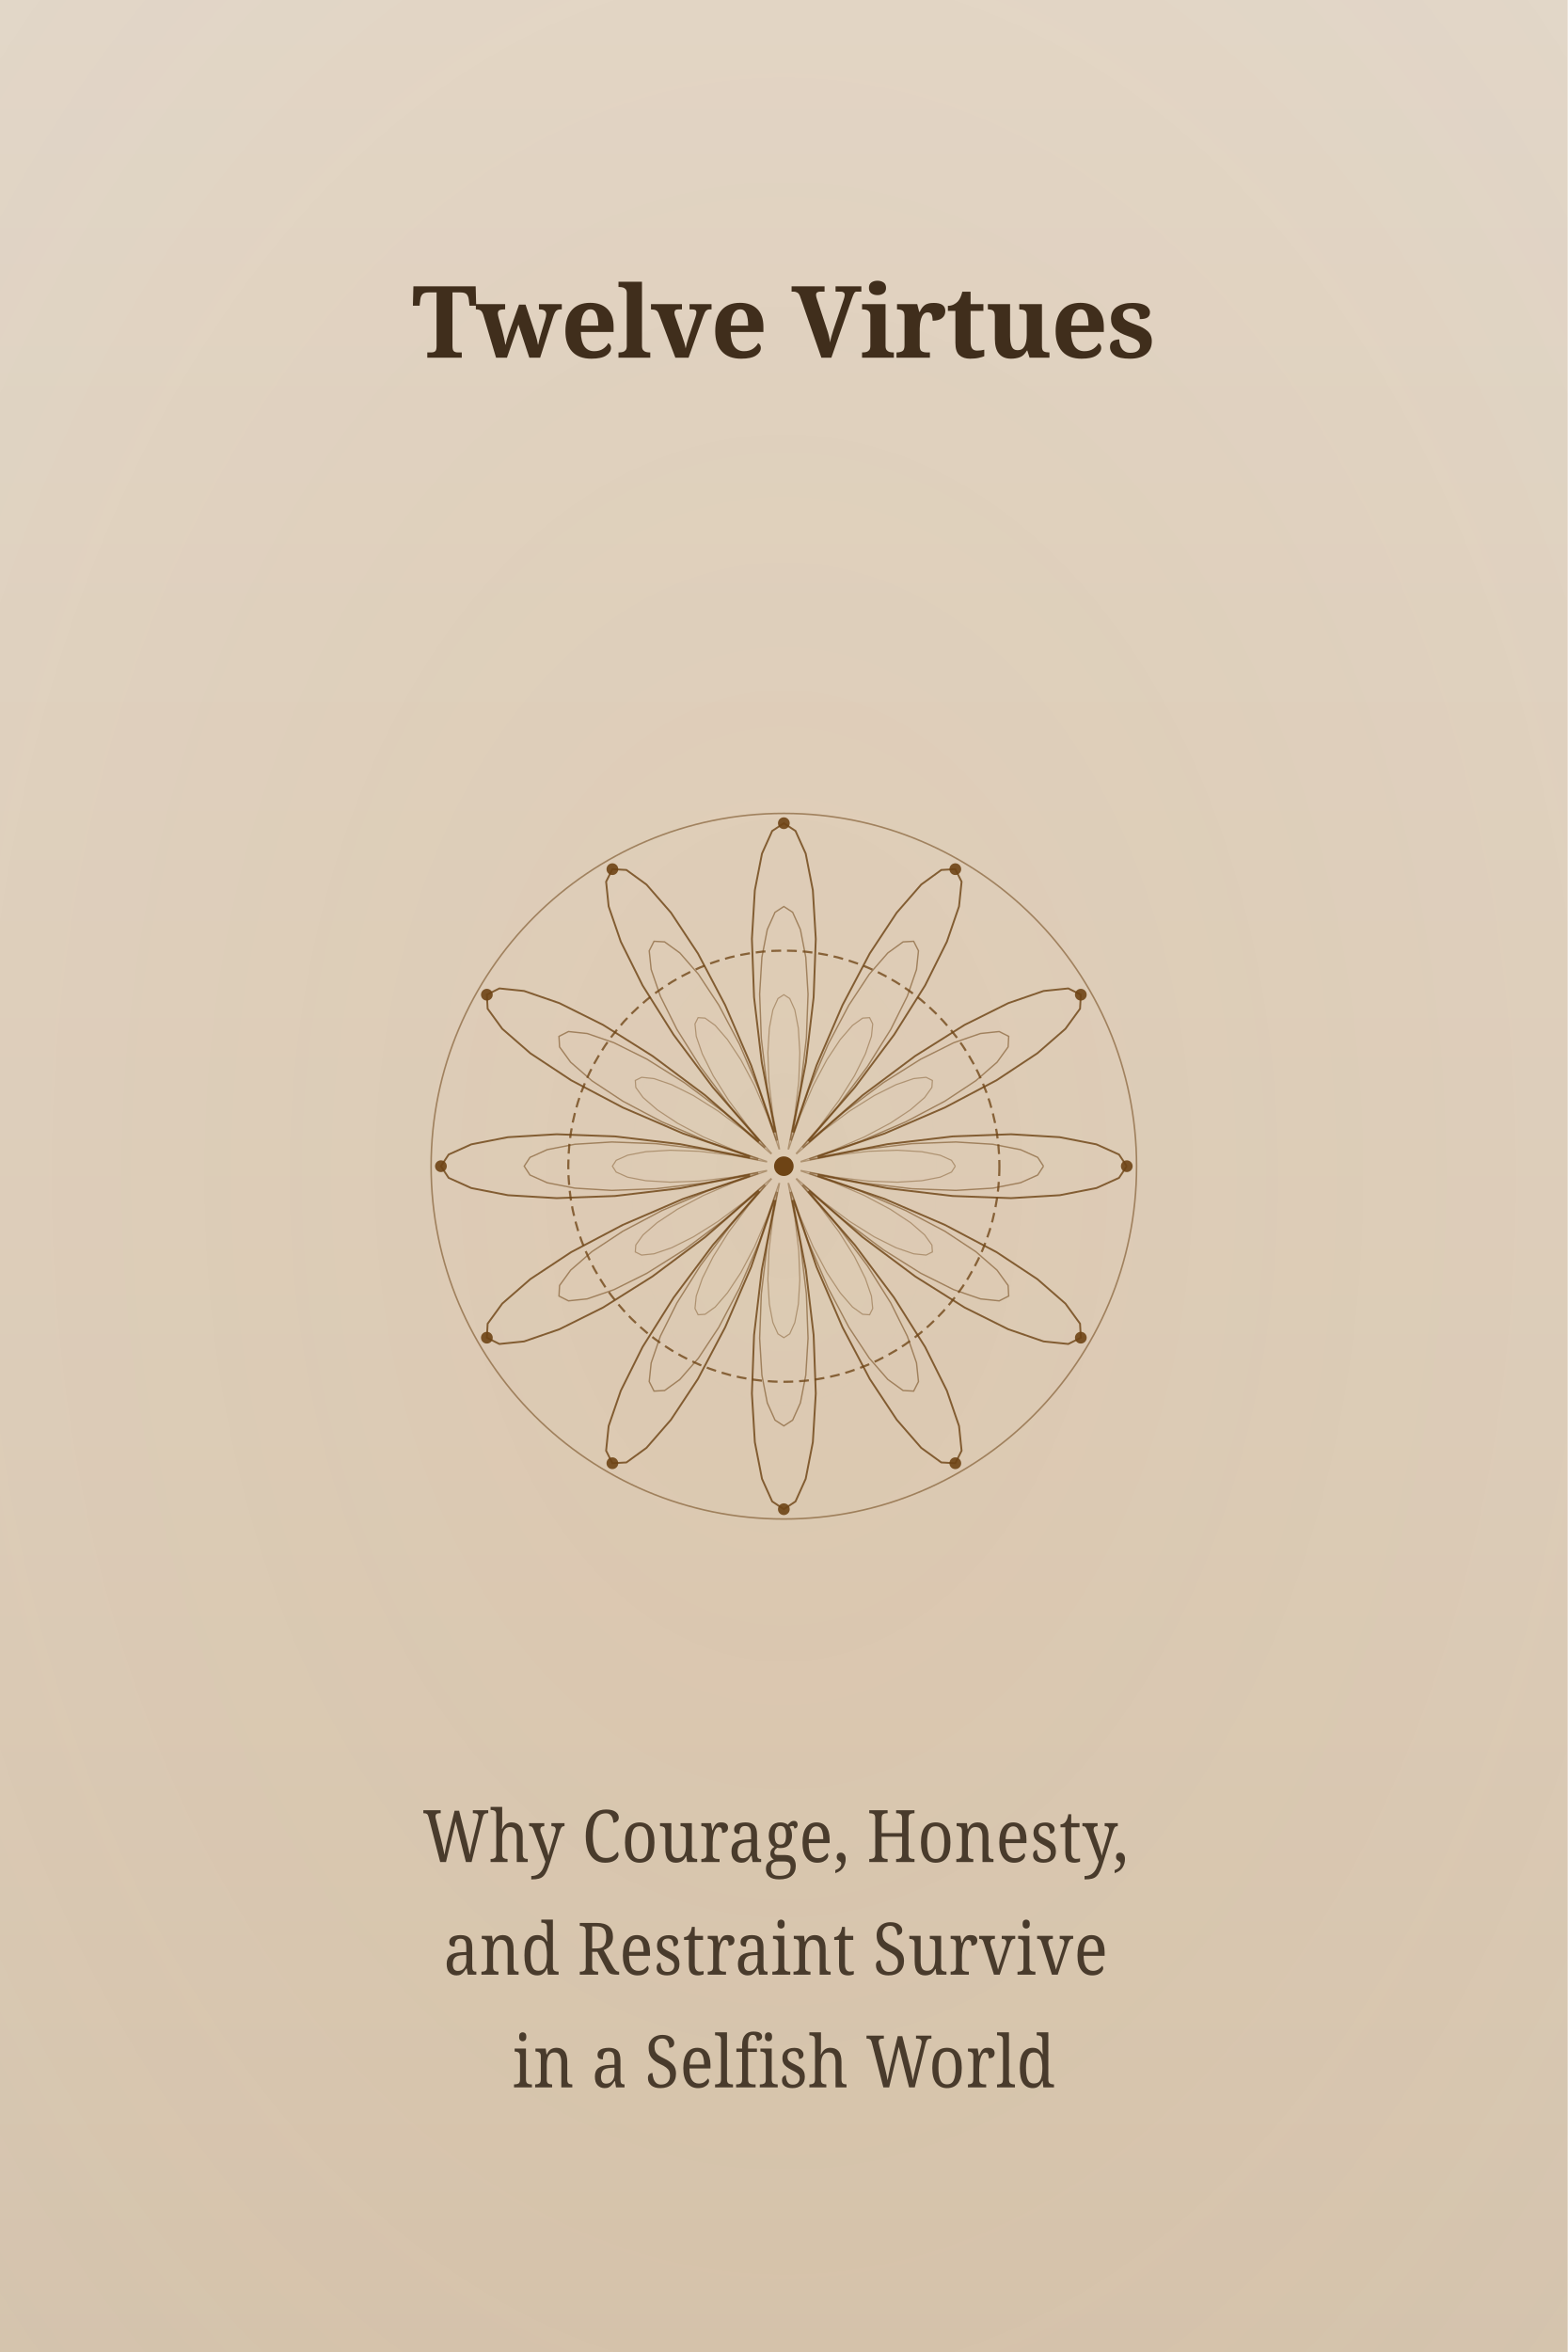
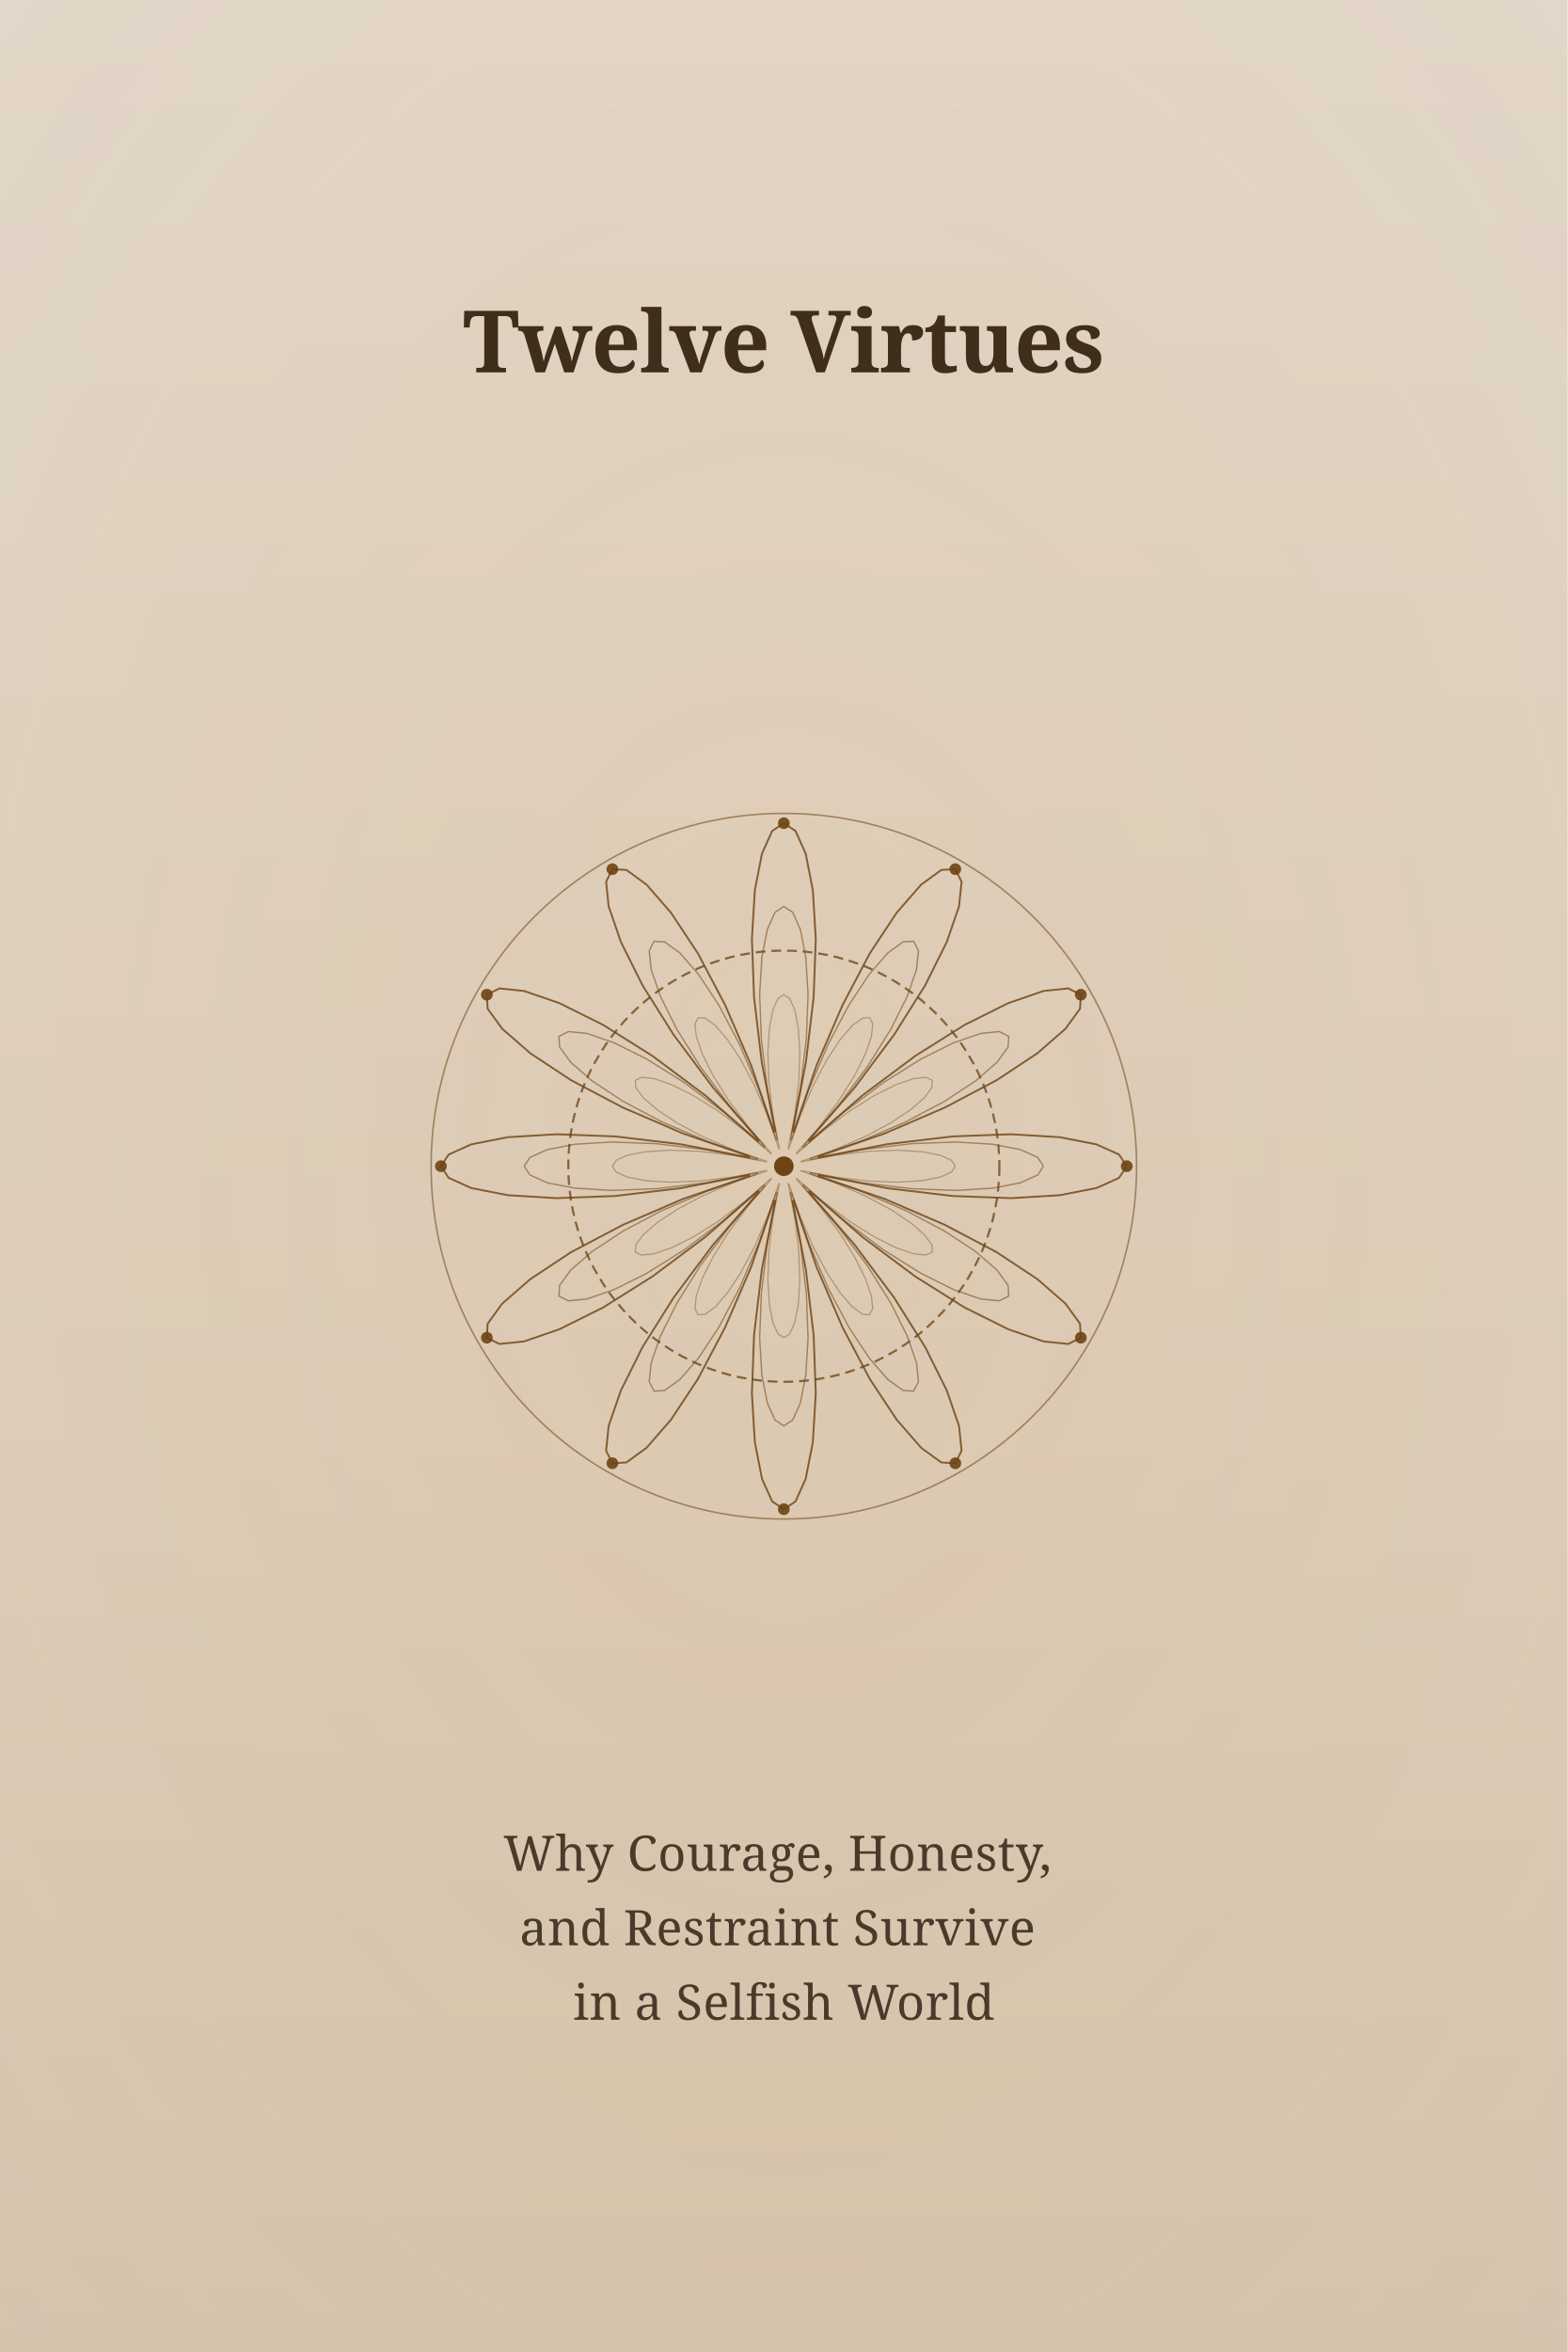
<svg xmlns="http://www.w3.org/2000/svg" viewBox="0 0 1600 2400" width="100%" height="100%">
  <defs>
    <linearGradient id="bg-twelve-virtues" x1="0%" y1="0%" x2="0%" y2="100%">
      <stop offset="0%" stop-color="#e2d7c9" />
      <stop offset="60%" stop-color="#dccebc" />
      <stop offset="100%" stop-color="#d5c4ae" />
    </linearGradient>
    <radialGradient id="halo-twelve-virtues" cx="50%" cy="50%" r="75%">
      <stop offset="0%" stop-color="#d97706" stop-opacity="0.06" />
      <stop offset="55%" stop-color="#d97706" stop-opacity="0.03" />
      <stop offset="100%" stop-color="#d97706" stop-opacity="0.00" />
    </radialGradient>
  </defs>
  <rect width="1600" height="2400" fill="url(#bg-twelve-virtues)" />
  <rect width="1600" height="2400" fill="url(#halo-twelve-virtues)" />
  <g text-anchor="middle">
-     <text x="800" y="365" font-family="'Literata', Georgia, serif" font-size="102" font-weight="700" letter-spacing="-0.01em" fill="#402e1c">Twelve Virtues</text>
+     <text x="800" y="380" font-family="'Literata', Georgia, serif" font-size="88" font-weight="700" letter-spacing="-0.01em" fill="#402e1c">Twelve Virtues</text>
  </g>
  <g class="emblem-virtues" transform="translate(0, -210)">
    <circle cx="800" cy="1400" r="360" stroke="#6e4415" stroke-width="1.6" fill="none" opacity="0.55" />
    <circle cx="800" cy="1400" r="220" stroke="#6e4415" stroke-width="2.2" stroke-dasharray="10,6" fill="none" opacity="0.78" />
    <polyline points="1150.0,1400.0 1142.1,1411.9 1119.0,1422.3 1081.6,1429.6 1031.9,1432.6 972.3,1430.4 905.8,1422.5 835.5,1408.9 835.2,1410.1 902.9,1433.4 964.4,1459.9 1017.1,1487.7 1058.7,1515.2 1087.4,1540.2 1102.3,1560.7 1103.1,1575.0 1090.3,1581.4 1065.1,1578.8 1029.1,1566.4 984.5,1544.2 934.1,1512.5 880.4,1472.4 826.3,1425.4 825.4,1426.3 872.4,1480.4 912.5,1534.1 944.2,1584.5 966.4,1629.1 978.8,1665.1 981.4,1690.3 975.0,1703.1 960.7,1702.3 940.2,1687.4 915.2,1658.7 887.7,1617.1 859.9,1564.4 833.4,1502.9 810.1,1435.2 808.9,1435.5 822.5,1505.8 830.4,1572.3 832.6,1631.9 829.6,1681.6 822.3,1719.0 811.9,1742.1 800.0,1750.0 788.1,1742.1 777.7,1719.0 770.4,1681.6 767.4,1631.9 769.6,1572.3 777.5,1505.8 791.1,1435.5 789.9,1435.2 766.6,1502.9 740.1,1564.4 712.3,1617.1 684.8,1658.7 659.8,1687.4 639.3,1702.3 625.0,1703.1 618.6,1690.3 621.2,1665.1 633.6,1629.1 655.8,1584.5 687.5,1534.1 727.6,1480.4 774.6,1426.3 773.7,1425.4 719.6,1472.4 665.9,1512.5 615.5,1544.2 570.9,1566.4 534.9,1578.8 509.7,1581.4 496.9,1575.0 497.7,1560.7 512.6,1540.2 541.3,1515.2 582.9,1487.7 635.6,1459.9 697.1,1433.4 764.8,1410.1 764.5,1408.9 694.2,1422.5 627.7,1430.4 568.1,1432.6 518.4,1429.6 481.0,1422.3 457.9,1411.9 450.0,1400.0 457.9,1388.1 481.0,1377.7 518.4,1370.4 568.1,1367.4 627.7,1369.6 694.2,1377.5 764.5,1391.1 764.8,1389.9 697.1,1366.6 635.6,1340.1 582.9,1312.3 541.3,1284.8 512.6,1259.8 497.7,1239.3 496.9,1225.0 509.7,1218.6 534.9,1221.2 570.9,1233.6 615.5,1255.8 665.9,1287.5 719.6,1327.6 773.7,1374.6 774.6,1373.7 727.6,1319.6 687.5,1265.9 655.8,1215.5 633.6,1170.9 621.2,1134.9 618.6,1109.7 625.0,1096.9 639.3,1097.7 659.8,1112.6 684.8,1141.3 712.3,1182.9 740.1,1235.6 766.6,1297.1 789.9,1364.8 791.1,1364.5 777.5,1294.2 769.6,1227.7 767.4,1168.1 770.4,1118.4 777.7,1081.0 788.1,1057.9 800.0,1050.0 811.9,1057.9 822.3,1081.0 829.6,1118.4 832.6,1168.1 830.4,1227.7 822.5,1294.2 808.9,1364.5 810.1,1364.8 833.4,1297.1 859.9,1235.6 887.7,1182.9 915.2,1141.3 940.2,1112.6 960.7,1097.7 975.0,1096.9 981.4,1109.7 978.8,1134.9 966.4,1170.9 944.2,1215.5 912.5,1265.9 872.4,1319.6 825.4,1373.7 826.3,1374.6 880.4,1327.6 934.1,1287.5 984.5,1255.8 1029.1,1233.6 1065.1,1221.2 1090.3,1218.6 1103.1,1225.0 1102.3,1239.3 1087.4,1259.8 1058.7,1284.8 1017.1,1312.3 964.4,1340.1 902.9,1366.6 835.2,1389.9 835.5,1391.1 905.8,1377.5 972.3,1369.6 1031.9,1367.4 1081.6,1370.4 1119.0,1377.7 1142.1,1388.1 1150.0,1400.0" stroke="#6e4415" stroke-width="1.9" fill="none" opacity="0.82" />
    <polyline points="1065.0,1400.0 1059.1,1409.0 1041.5,1416.9 1013.2,1422.4 975.6,1424.7 930.5,1423.0 880.1,1417.0 826.9,1406.7 826.6,1407.6 877.9,1425.3 924.5,1445.3 964.4,1466.4 995.9,1487.2 1017.6,1506.1 1028.9,1521.7 1029.5,1532.5 1019.8,1537.4 1000.7,1535.4 973.4,1526.0 939.7,1509.2 901.5,1485.2 860.9,1454.8 819.9,1419.2 819.2,1419.9 854.8,1460.9 885.2,1501.5 909.2,1539.7 926.0,1573.4 935.4,1600.7 937.4,1619.8 932.5,1629.5 921.7,1628.9 906.1,1617.6 887.2,1595.9 866.4,1564.4 845.3,1524.5 825.3,1477.9 807.6,1426.6 806.7,1426.9 817.0,1480.1 823.0,1530.5 824.7,1575.6 822.4,1613.2 816.9,1641.5 809.0,1659.1 800.0,1665.0 791.0,1659.1 783.1,1641.5 777.6,1613.2 775.3,1575.6 777.0,1530.5 783.0,1480.1 793.3,1426.9 792.4,1426.6 774.7,1477.9 754.7,1524.5 733.6,1564.4 712.8,1595.9 693.9,1617.6 678.3,1628.9 667.5,1629.5 662.6,1619.8 664.6,1600.7 674.0,1573.4 690.8,1539.7 714.8,1501.5 745.2,1460.9 780.8,1419.9 780.1,1419.2 739.1,1454.8 698.5,1485.2 660.3,1509.2 626.6,1526.0 599.3,1535.4 580.2,1537.4 570.5,1532.5 571.1,1521.7 582.4,1506.1 604.1,1487.2 635.6,1466.4 675.5,1445.3 722.1,1425.3 773.4,1407.6 773.1,1406.7 719.9,1417.0 669.5,1423.0 624.4,1424.7 586.8,1422.4 558.5,1416.9 540.9,1409.0 535.0,1400.0 540.9,1391.0 558.5,1383.1 586.8,1377.6 624.4,1375.3 669.5,1377.0 719.9,1383.0 773.1,1393.3 773.4,1392.4 722.1,1374.7 675.5,1354.7 635.6,1333.6 604.1,1312.8 582.4,1293.9 571.1,1278.3 570.5,1267.5 580.2,1262.6 599.3,1264.6 626.6,1274.0 660.3,1290.8 698.5,1314.8 739.1,1345.2 780.1,1380.8 780.8,1380.1 745.2,1339.1 714.8,1298.5 690.8,1260.3 674.0,1226.6 664.6,1199.3 662.6,1180.2 667.5,1170.5 678.3,1171.1 693.9,1182.4 712.8,1204.1 733.6,1235.6 754.7,1275.5 774.7,1322.1 792.4,1373.4 793.3,1373.1 783.0,1319.9 777.0,1269.5 775.3,1224.4 777.6,1186.8 783.1,1158.5 791.0,1140.9 800.0,1135.0 809.0,1140.9 816.9,1158.5 822.4,1186.8 824.7,1224.4 823.0,1269.5 817.0,1319.9 806.7,1373.1 807.6,1373.4 825.3,1322.1 845.3,1275.5 866.4,1235.6 887.2,1204.1 906.1,1182.4 921.7,1171.1 932.5,1170.5 937.4,1180.2 935.4,1199.3 926.0,1226.6 909.2,1260.3 885.2,1298.5 854.8,1339.1 819.2,1380.1 819.9,1380.8 860.9,1345.2 901.5,1314.8 939.7,1290.8 973.4,1274.0 1000.7,1264.6 1019.8,1262.6 1029.5,1267.5 1028.9,1278.3 1017.6,1293.9 995.9,1312.8 964.4,1333.6 924.5,1354.7 877.9,1374.7 826.6,1392.4 826.9,1393.3 880.1,1383.0 930.5,1377.0 975.6,1375.3 1013.2,1377.6 1041.5,1383.1 1059.1,1391.0 1065.0,1400.0" stroke="#6e4415" stroke-width="1.4" fill="none" opacity="0.55" />
    <polyline points="975.0,1400.0 971.1,1406.0 959.5,1411.2 940.8,1414.8 916.0,1416.3 886.2,1415.2 852.9,1411.2 817.7,1404.4 817.6,1405.0 851.4,1416.7 882.2,1429.9 908.6,1443.9 929.3,1457.6 943.7,1470.1 951.1,1480.4 951.6,1487.5 945.2,1490.7 932.5,1489.4 914.5,1483.2 892.3,1472.1 867.0,1456.2 840.2,1436.2 813.2,1412.7 812.7,1413.2 836.2,1440.2 856.2,1467.0 872.1,1492.3 883.2,1514.5 889.4,1532.5 890.7,1545.2 887.5,1551.6 880.4,1551.1 870.1,1543.7 857.6,1529.3 843.9,1508.6 829.9,1482.2 816.7,1451.4 805.0,1417.6 804.4,1417.7 811.2,1452.9 815.2,1486.2 816.3,1516.0 814.8,1540.8 811.2,1559.5 806.0,1571.1 800.0,1575.0 794.0,1571.1 788.8,1559.5 785.2,1540.8 783.7,1516.0 784.8,1486.2 788.8,1452.9 795.6,1417.7 795.0,1417.6 783.3,1451.4 770.1,1482.2 756.1,1508.6 742.4,1529.3 729.9,1543.7 719.6,1551.1 712.5,1551.6 709.3,1545.2 710.6,1532.5 716.8,1514.5 727.9,1492.3 743.8,1467.0 763.8,1440.2 787.3,1413.2 786.8,1412.7 759.8,1436.2 733.0,1456.2 707.7,1472.1 685.5,1483.2 667.5,1489.4 654.8,1490.7 648.4,1487.5 648.9,1480.4 656.3,1470.1 670.7,1457.6 691.4,1443.9 717.8,1429.9 748.6,1416.7 782.4,1405.0 782.3,1404.4 747.1,1411.2 713.8,1415.2 684.0,1416.3 659.2,1414.8 640.5,1411.2 628.9,1406.0 625.0,1400.0 628.9,1394.0 640.5,1388.8 659.2,1385.2 684.0,1383.7 713.8,1384.8 747.1,1388.8 782.3,1395.6 782.4,1395.0 748.6,1383.3 717.8,1370.1 691.4,1356.1 670.7,1342.4 656.3,1329.9 648.9,1319.6 648.4,1312.5 654.8,1309.3 667.5,1310.6 685.5,1316.8 707.7,1327.9 733.0,1343.8 759.8,1363.8 786.8,1387.3 787.3,1386.8 763.8,1359.8 743.8,1333.0 727.9,1307.7 716.8,1285.5 710.6,1267.5 709.3,1254.8 712.5,1248.4 719.6,1248.9 729.9,1256.3 742.4,1270.7 756.1,1291.4 770.1,1317.8 783.3,1348.6 795.0,1382.4 795.6,1382.3 788.8,1347.1 784.8,1313.8 783.7,1284.0 785.2,1259.2 788.8,1240.5 794.0,1228.9 800.0,1225.0 806.0,1228.9 811.2,1240.5 814.8,1259.2 816.3,1284.0 815.2,1313.8 811.2,1347.1 804.4,1382.3 805.0,1382.4 816.7,1348.6 829.9,1317.8 843.9,1291.4 857.6,1270.7 870.1,1256.3 880.4,1248.9 887.5,1248.4 890.7,1254.8 889.4,1267.5 883.2,1285.5 872.1,1307.7 856.2,1333.0 836.2,1359.8 812.7,1386.8 813.2,1387.3 840.2,1363.8 867.0,1343.8 892.3,1327.9 914.5,1316.8 932.5,1310.6 945.2,1309.3 951.6,1312.5 951.1,1319.6 943.7,1329.9 929.3,1342.4 908.6,1356.1 882.2,1370.1 851.4,1383.3 817.6,1395.0 817.7,1395.6 852.9,1388.8 886.2,1384.8 916.0,1383.7 940.8,1385.2 959.5,1388.8 971.1,1394.0 975.0,1400.0" stroke="#6e4415" stroke-width="1.2" fill="none" opacity="0.42" />
    <circle cx="1150.0" cy="1400.0" r="6" fill="#6e4415" opacity="0.90" />
    <circle cx="1103.1" cy="1575.0" r="6" fill="#6e4415" opacity="0.90" />
    <circle cx="975.0" cy="1703.1" r="6" fill="#6e4415" opacity="0.90" />
    <circle cx="800.0" cy="1750.0" r="6" fill="#6e4415" opacity="0.90" />
    <circle cx="625.0" cy="1703.1" r="6" fill="#6e4415" opacity="0.90" />
    <circle cx="496.9" cy="1575.0" r="6" fill="#6e4415" opacity="0.90" />
    <circle cx="450.0" cy="1400.0" r="6" fill="#6e4415" opacity="0.90" />
    <circle cx="496.9" cy="1225.0" r="6" fill="#6e4415" opacity="0.90" />
    <circle cx="625.0" cy="1096.9" r="6" fill="#6e4415" opacity="0.90" />
    <circle cx="800.0" cy="1050.0" r="6" fill="#6e4415" opacity="0.90" />
    <circle cx="975.0" cy="1096.9" r="6" fill="#6e4415" opacity="0.90" />
    <circle cx="1103.1" cy="1225.0" r="6" fill="#6e4415" opacity="0.90" />
    <circle cx="800" cy="1400" r="10" fill="#6e4415" />
  </g>
-   <g text-anchor="middle" transform="translate(800, 0) scale(0.87, 1) translate(-800, 0)">
-     <text x="800" y="1900" font-family="'Literata', Georgia, serif" font-size="74" font-weight="400" letter-spacing="0.01em" fill="#493b2c">
+   <g text-anchor="middle">
+     <text x="800" y="1909" font-family="'Literata', Georgia, serif" font-size="50" font-weight="400" letter-spacing="0.01em" fill="#493b2c">
      <tspan x="800" dy="0">Why Courage, Honesty,</tspan>
-       <tspan x="800" dy="115">and Restraint Survive</tspan>
-       <tspan x="800" dy="115">in a Selfish World</tspan>
+       <tspan x="800" dy="76">and Restraint Survive</tspan>
+       <tspan x="800" dy="76">in a Selfish World</tspan>
    </text>
  </g>
</svg>
